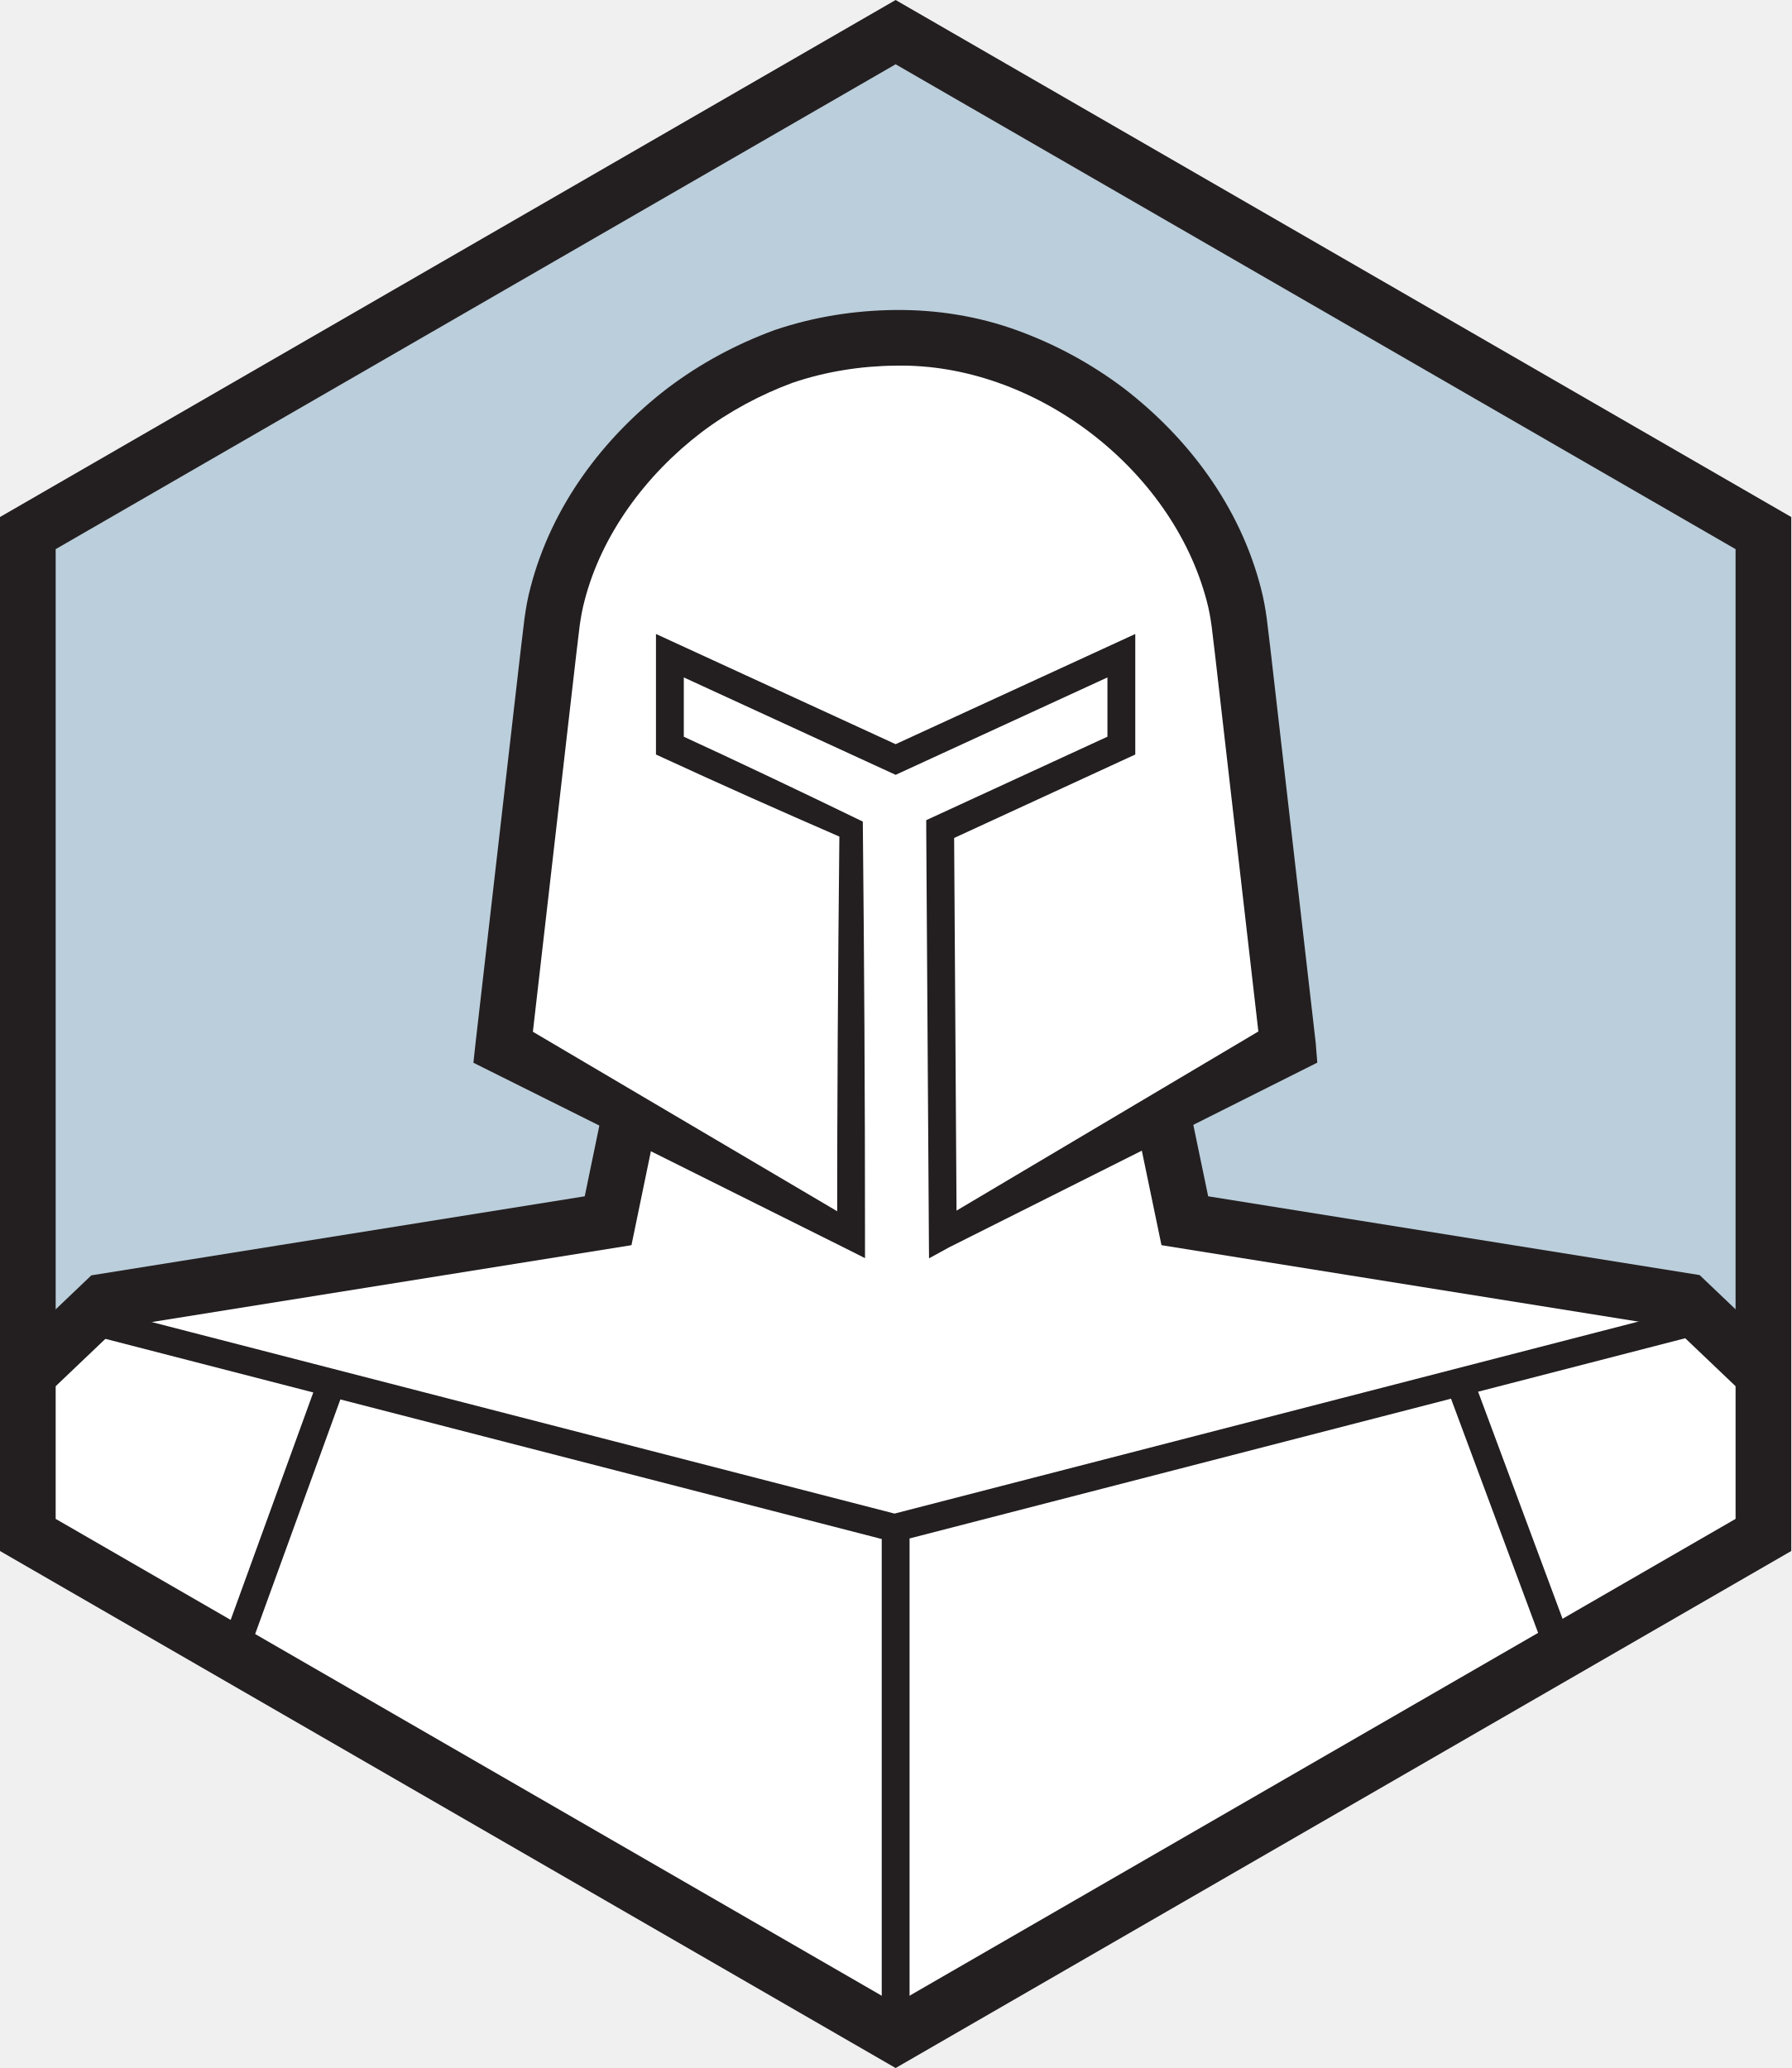
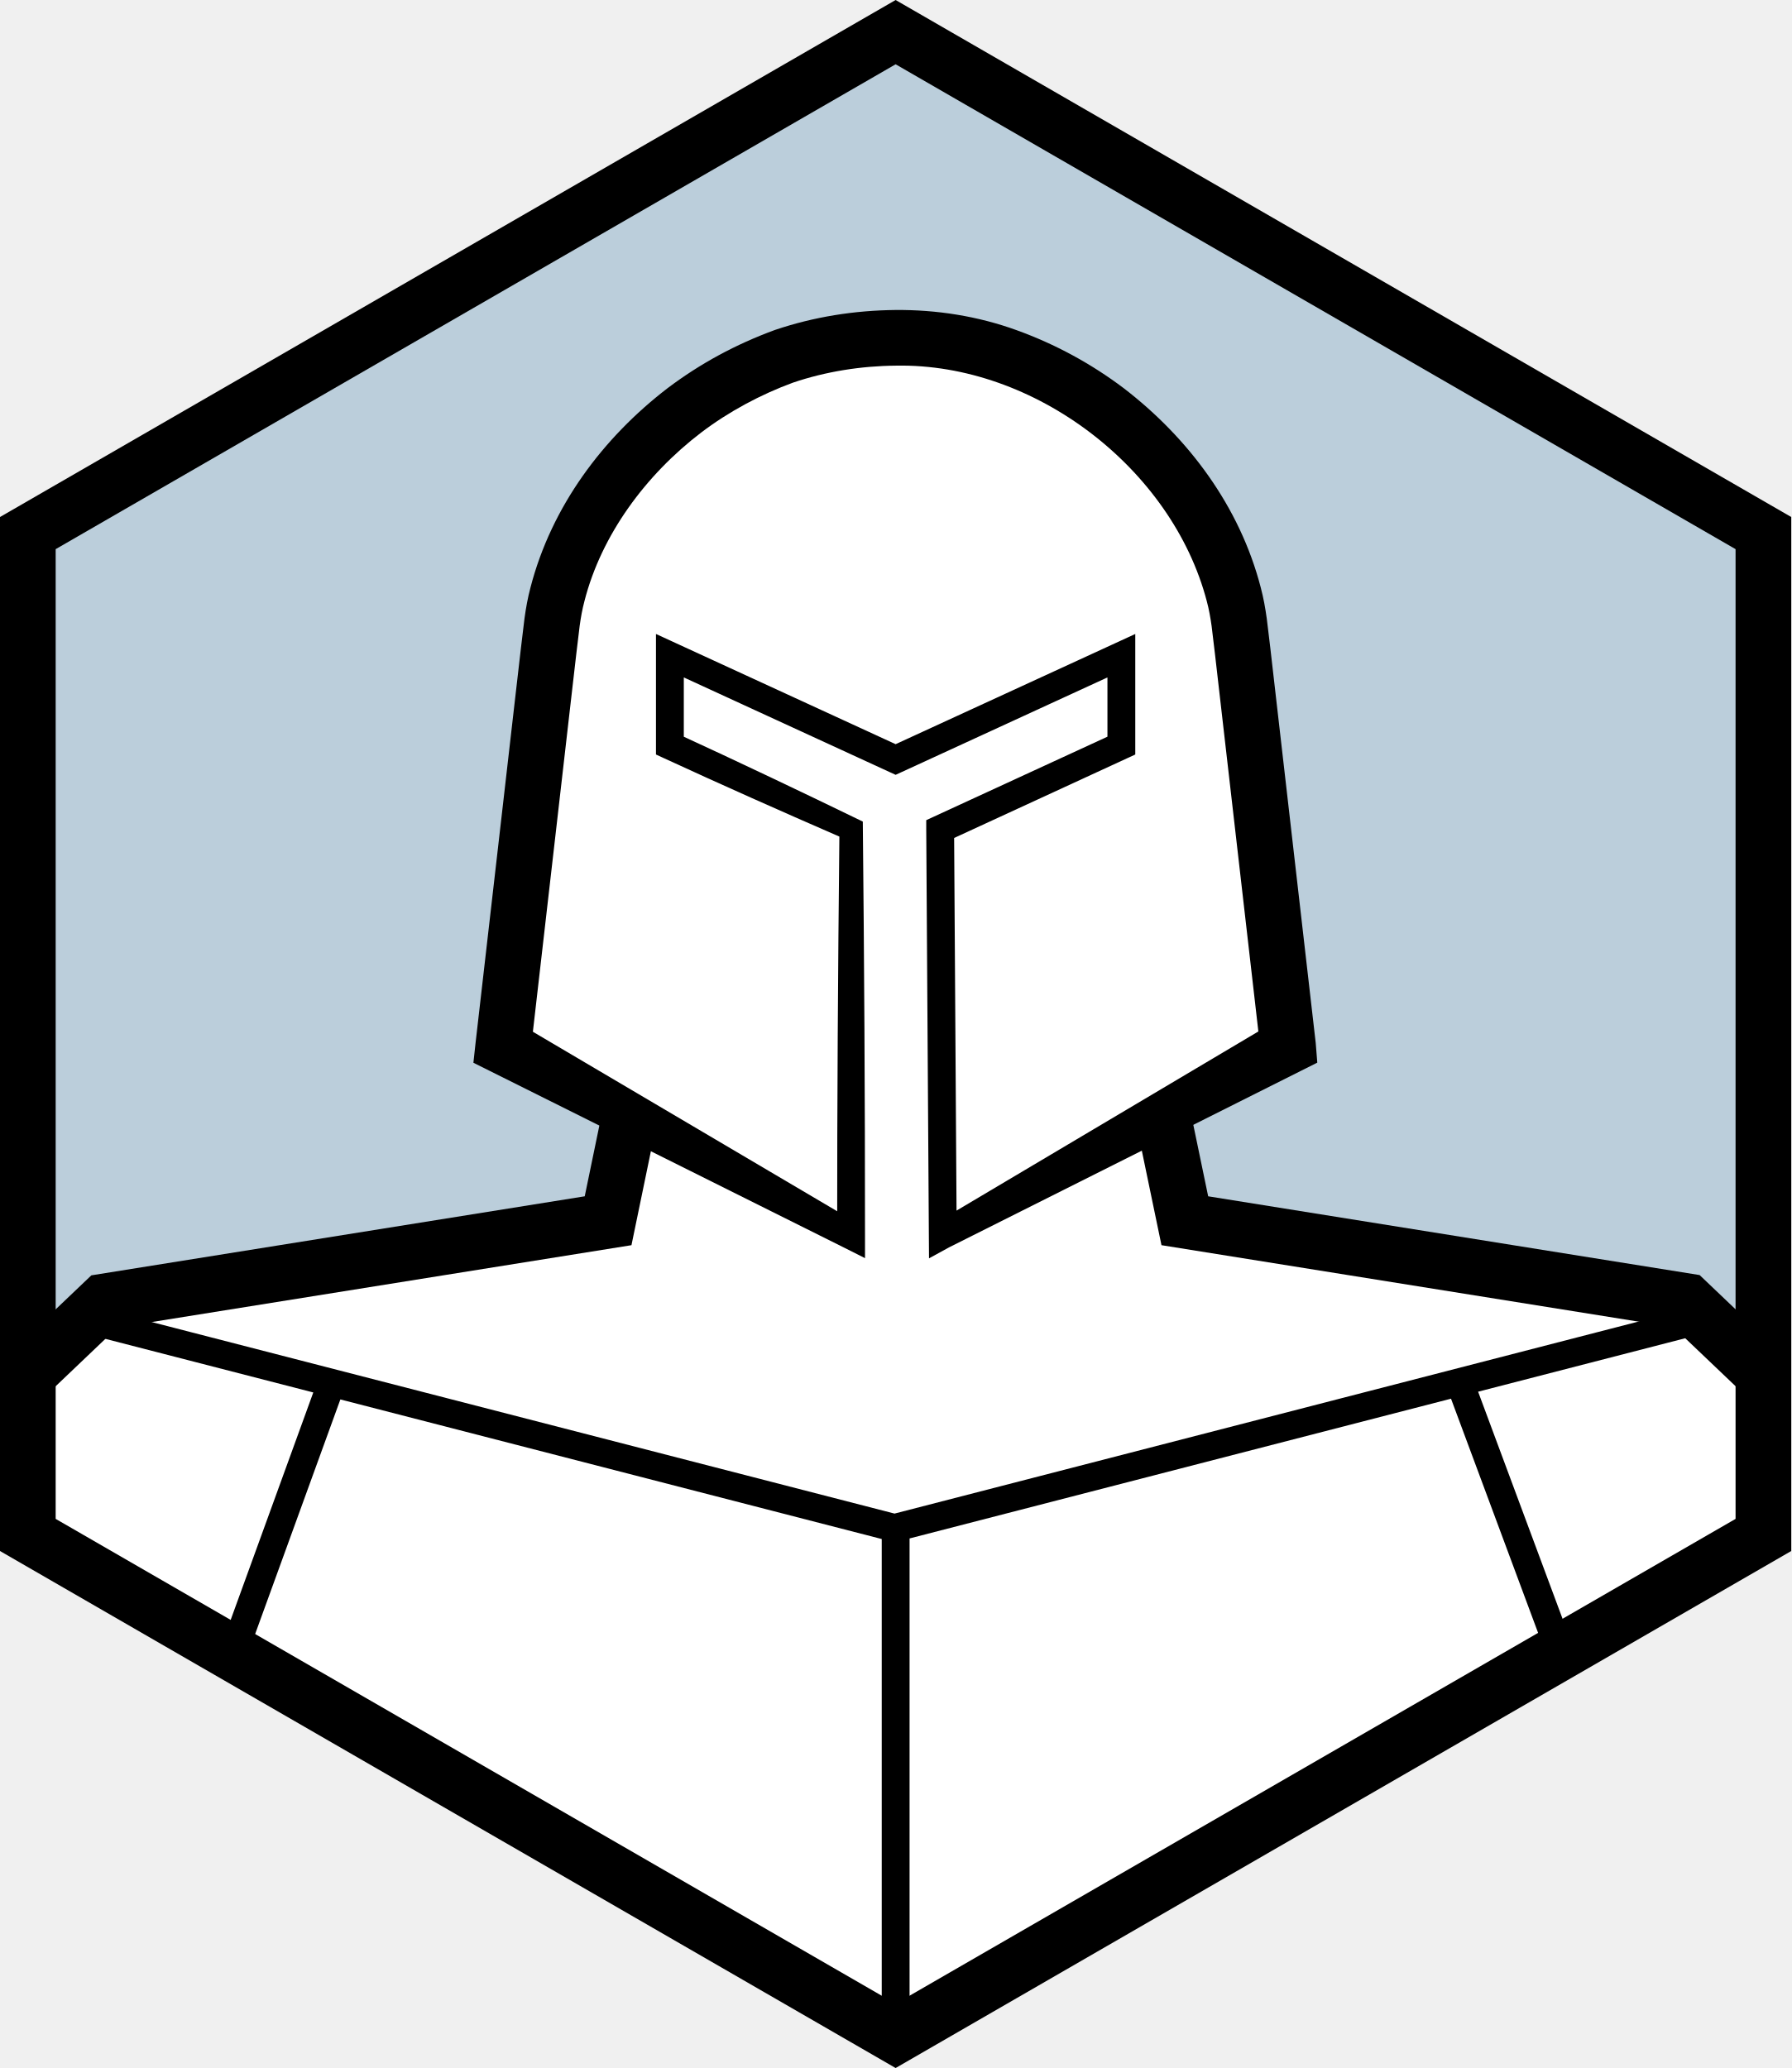
<svg xmlns="http://www.w3.org/2000/svg" fill-rule="evenodd" stroke-miterlimit="10" clip-rule="evenodd" viewBox="0 0 64.354 74.309" xml:space="preserve">
  <path fill="#fff" fill-rule="nonzero" d="M30.706 1.275v-.01l-.239-.111Zm2.181-.01v.01l.239-.121Z" />
-   <path fill="#231f20" fill-rule="nonzero" d="M30.706 1.275v-.01l-.239-.111Zm2.181-.01v.01l.239-.121Z" />
+   <path fill-rule="nonzero" d="M30.706 1.275v-.01l-.239-.111Zm2.181-.01v.01l.239-.121Z" />
  <path fill="#3f7faa" fill-rule="nonzero" d="M63.354 55.155v-36l-31.177-18-31.177 18v36l31.177 18z" opacity=".3" />
  <g transform="translate(-3.8229 -1.8453)">
    <clipPath id="a">
      <path d="M4.823 21v36L36 75l31.177-18V21L36 3Z" clip-rule="nonzero" />
    </clipPath>
    <g clip-path="url(#a)">
-       <path fill="#fff" fill-rule="nonzero" stroke="#231f20" stroke-width="2" d="M7.57 48.61c-3.673 3.5-7.347 7-11.02 10.5l8.03 10.52 7.11-7.36 3.02 9.33c7.097 4.037 14.193 8.073 21.29 12.11l21.29-12.11 3.02-9.33 7.11 7.36 8.03-10.52c-3.677-3.503-7.353-7.007-11.03-10.51l-18.03-2.89-.74-3.56-.124-17.942h-19.058l-.068 17.972-.73 3.53z" />
-       <path fill="none" stroke="#231f20" d="m7.479 49.404 28.482 7.345 29.122-7.518M36.001 83.709v-26.96m24.362 5.779L56.265 51.507M11.743 62.528l3.993-10.994" />
+       <path fill="#fff" fill-rule="nonzero" stroke="#000" stroke-width="2" d="M7.57 48.61c-3.673 3.5-7.347 7-11.02 10.5l8.03 10.52 7.11-7.36 3.02 9.33c7.097 4.037 14.193 8.073 21.29 12.11l21.29-12.11 3.02-9.33 7.11 7.36 8.03-10.52c-3.677-3.503-7.353-7.007-11.03-10.51l-18.03-2.89-.74-3.56-.124-17.942h-19.058l-.068 17.972-.73 3.53z" />
+       <path fill="none" stroke="#000" d="m7.479 49.404 28.482 7.345 29.122-7.518M36.001 83.709v-26.96m24.362 5.779L56.265 51.507M11.743 62.528l3.993-10.994" />
      <path fill="#fff" fill-rule="nonzero" d="m34.4 31.637-6.51-3v-3.23l8.11 3.73 8.11-3.73v3.23l-6.51 3 .094 14.584 12.406-6.783-1.737-15.105c-.408-3.556-3.285-7.67-7.941-9.535-4.334-1.735-8.344-.2-8.844 0-4.656 1.865-7.533 5.979-7.941 9.535l-1.737 15.117 12.5 6.794Z" />
-       <path fill="#231f20" fill-rule="nonzero" d="M34.821 31.367c.05 4.944.08 9.917.079 14.876v.811l-.739-.372-.016-.008-12.722-6.346-.592-.295.076-.698.002-.018.933-8.123.466-4.062.234-2.03.124-1.031c.051-.378.119-.752.216-1.116.759-2.927 2.609-5.382 4.923-7.16 1.176-.887 2.45-1.577 3.861-2.094 1.408-.475 2.859-.702 4.332-.717 1.47-.012 2.956.219 4.353.727 1.388.502 2.679 1.204 3.849 2.087 2.313 1.78 4.162 4.236 4.919 7.163.097.364.164.738.216 1.117l.124 1.029.233 2.031.467 4.061.934 8.123v.001l.056.706-.57.286-12.644 6.344h-.001l-.734.402-.006-.838-.094-14.583v-.324l.291-.134 6.509-2.999h.001l-.291.454v-3.23l.709.454-.004.002-8.106 3.728-.209.096-.209-.096-8.11-3.73.709-.454v3.23l-.291-.454c2.253 1.036 4.505 2.108 6.722 3.184m-.842.539c-2.123-.923-4.211-1.852-6.298-2.815l-.291-.134v-4.331l.709.326 8.11 3.73h-.418l8.106-3.728.004-.002.709-.326v4.331l-.291.134-6.51 3 .291-.458v.001l.094 14.583-.739-.435v-.001l12.165-7.221-.514.991-.934-8.123-.467-4.062-.233-2.03-.12-1c-.042-.297-.093-.594-.173-.889-1.251-4.772-6.194-8.558-11.167-8.463-1.25.01-2.527.212-3.701.611-1.147.421-2.299 1.034-3.297 1.793-1.997 1.525-3.585 3.679-4.193 6.055-.079.295-.131.591-.172.888l-.12.999-.234 2.031-.466 4.061-.933 8.123-.002.019-.516-.993 12.245 7.224.016.009-.739.439c-.002-4.779.029-9.543.079-14.337" />
+       <path fill-rule="nonzero" d="M34.821 31.367c.05 4.944.08 9.917.079 14.876v.811l-.739-.372-.016-.008-12.722-6.346-.592-.295.076-.698.002-.018.933-8.123.466-4.062.234-2.03.124-1.031c.051-.378.119-.752.216-1.116.759-2.927 2.609-5.382 4.923-7.16 1.176-.887 2.45-1.577 3.861-2.094 1.408-.475 2.859-.702 4.332-.717 1.47-.012 2.956.219 4.353.727 1.388.502 2.679 1.204 3.849 2.087 2.313 1.78 4.162 4.236 4.919 7.163.097.364.164.738.216 1.117l.124 1.029.233 2.031.467 4.061.934 8.123v.001l.056.706-.57.286-12.644 6.344h-.001l-.734.402-.006-.838-.094-14.583v-.324l.291-.134 6.509-2.999h.001l-.291.454v-3.23l.709.454-.004.002-8.106 3.728-.209.096-.209-.096-8.11-3.73.709-.454v3.23l-.291-.454c2.253 1.036 4.505 2.108 6.722 3.184m-.842.539c-2.123-.923-4.211-1.852-6.298-2.815l-.291-.134v-4.331l.709.326 8.11 3.73h-.418l8.106-3.728.004-.002.709-.326v4.331l-.291.134-6.51 3 .291-.458v.001l.094 14.583-.739-.435v-.001l12.165-7.221-.514.991-.934-8.123-.467-4.062-.233-2.03-.12-1c-.042-.297-.093-.594-.173-.889-1.251-4.772-6.194-8.558-11.167-8.463-1.25.01-2.527.212-3.701.611-1.147.421-2.299 1.034-3.297 1.793-1.997 1.525-3.585 3.679-4.193 6.055-.079.295-.131.591-.172.888l-.12.999-.234 2.031-.466 4.061-.933 8.123-.002.019-.516-.993 12.245 7.224.016.009-.739.439c-.002-4.779.029-9.543.079-14.337" />
    </g>
  </g>
-   <path fill="none" stroke="#231f20" stroke-width="2" d="M63.354 55.155v-36l-31.177-18-31.177 18v36l31.177 18z" />
+   <path fill="none" stroke="#000" stroke-width="2" d="M63.354 55.155v-36l-31.177-18-31.177 18v36l31.177 18z" />
</svg>
